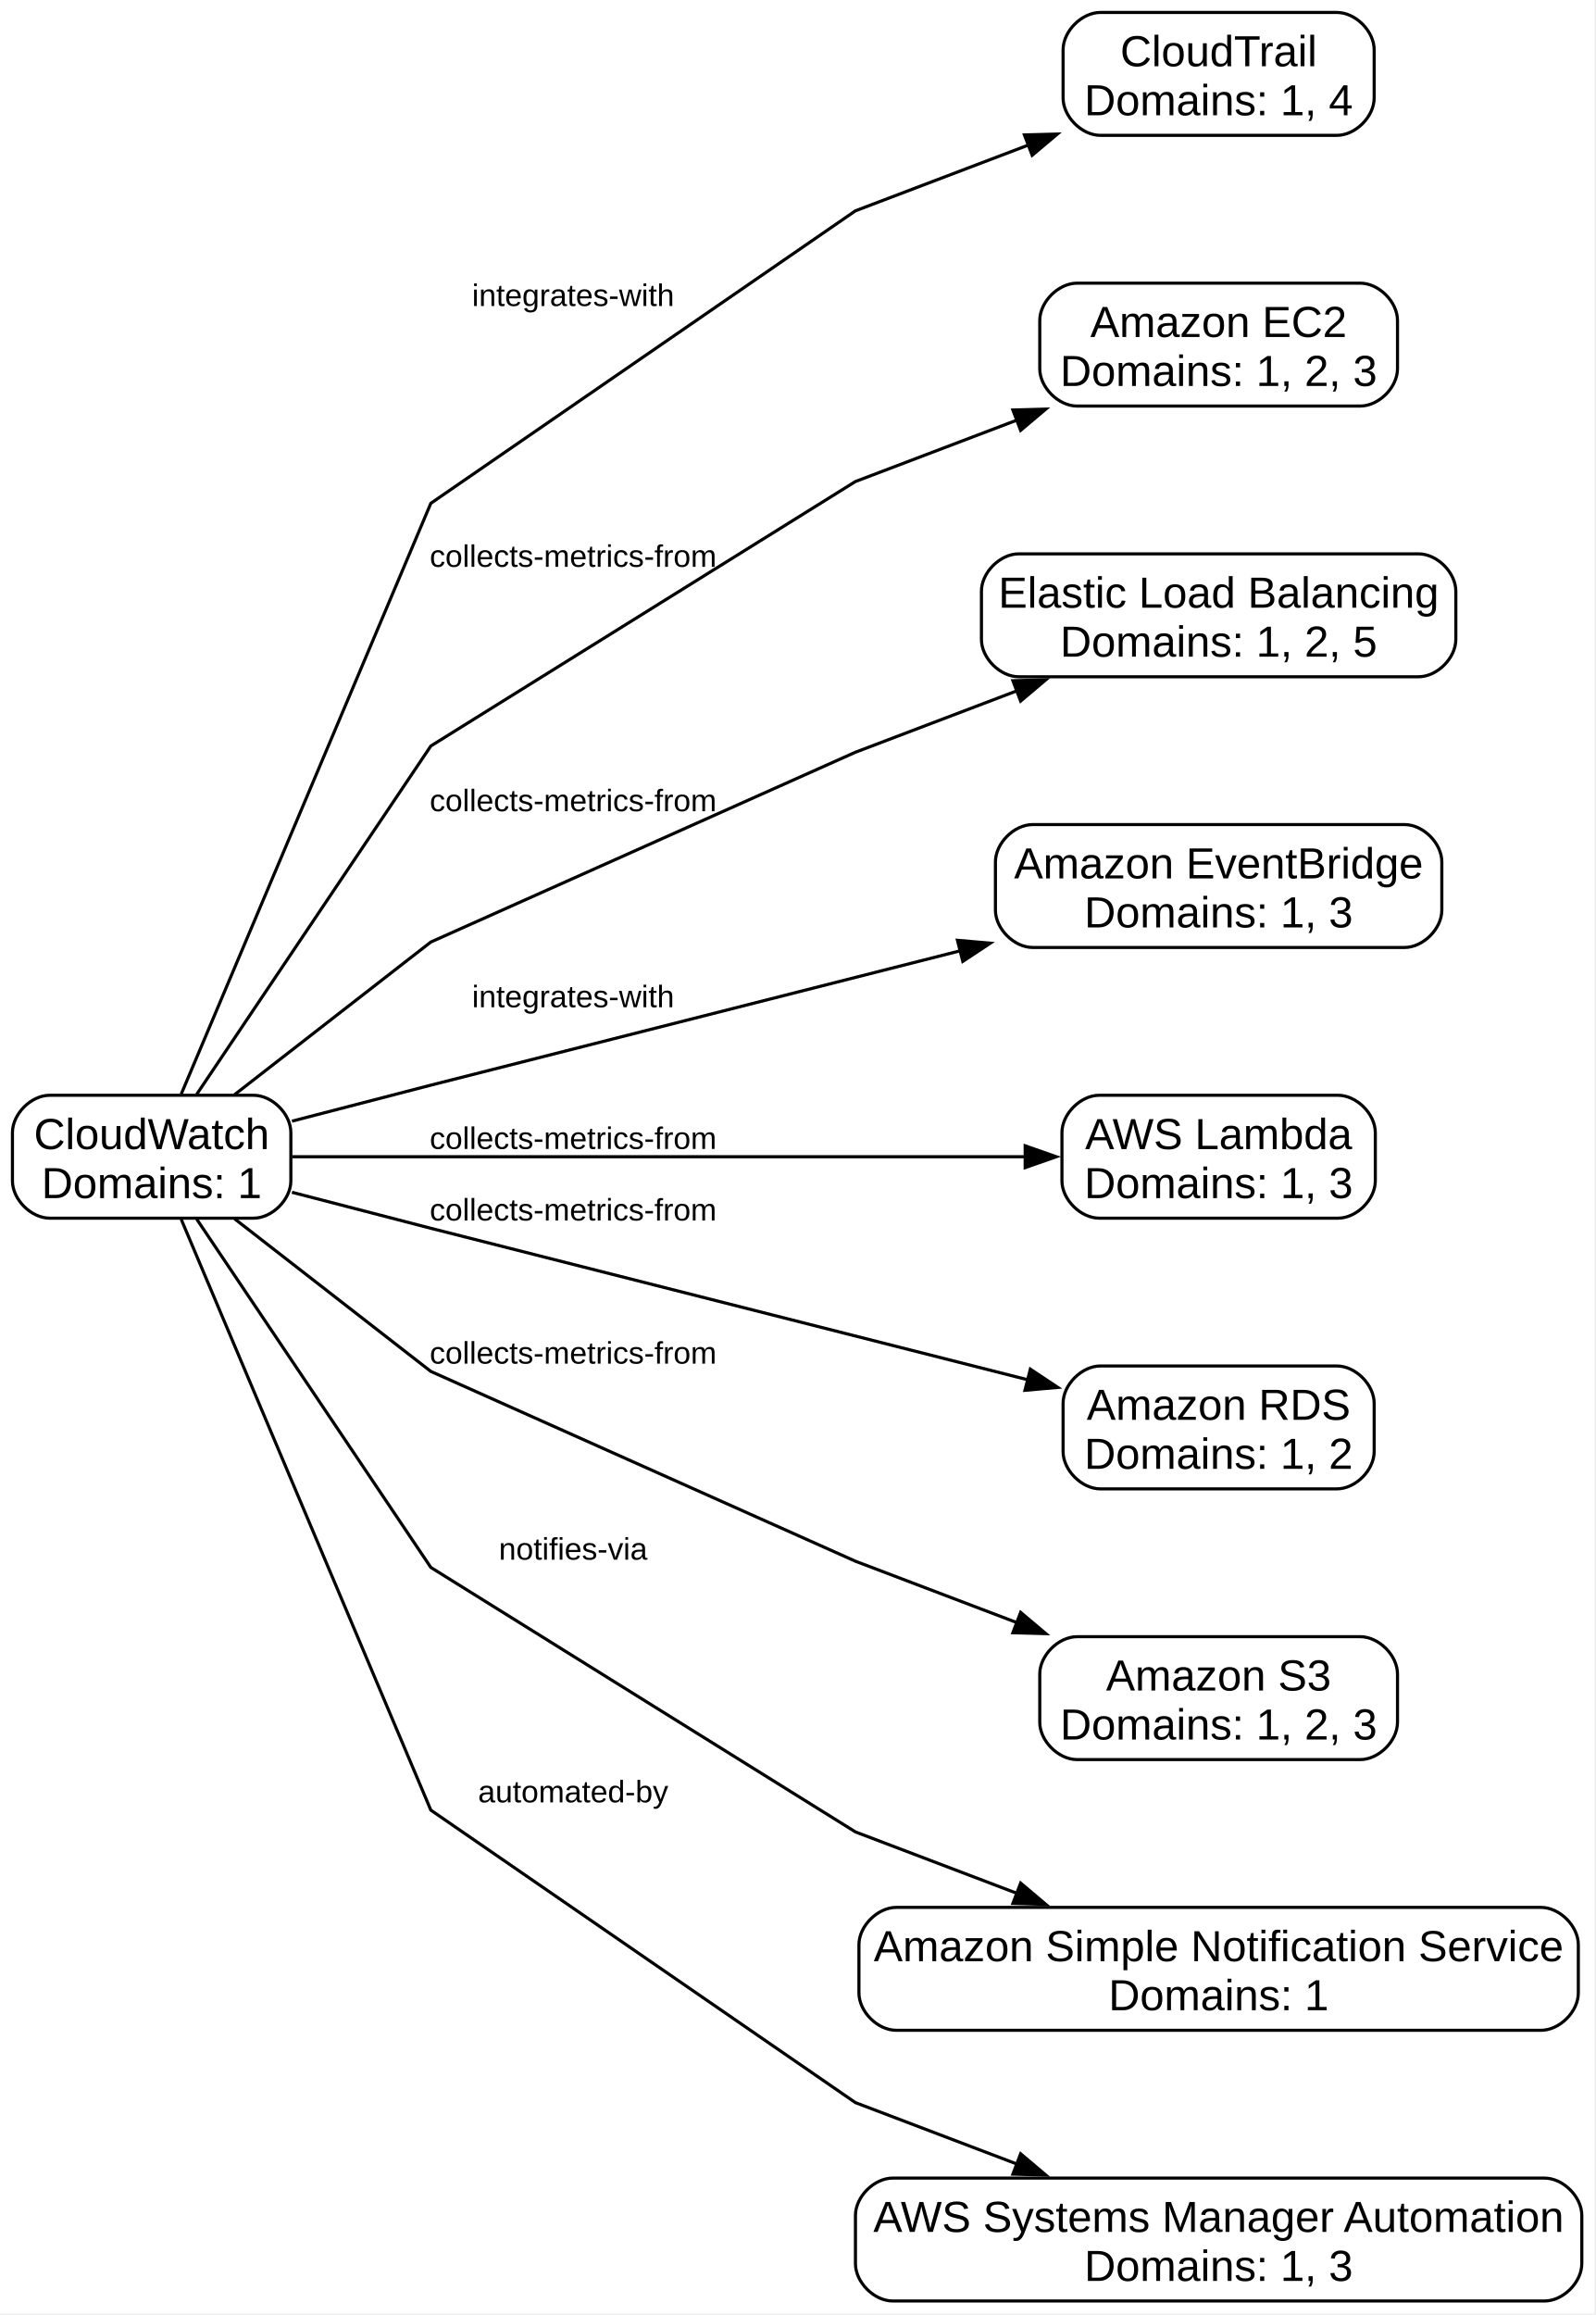
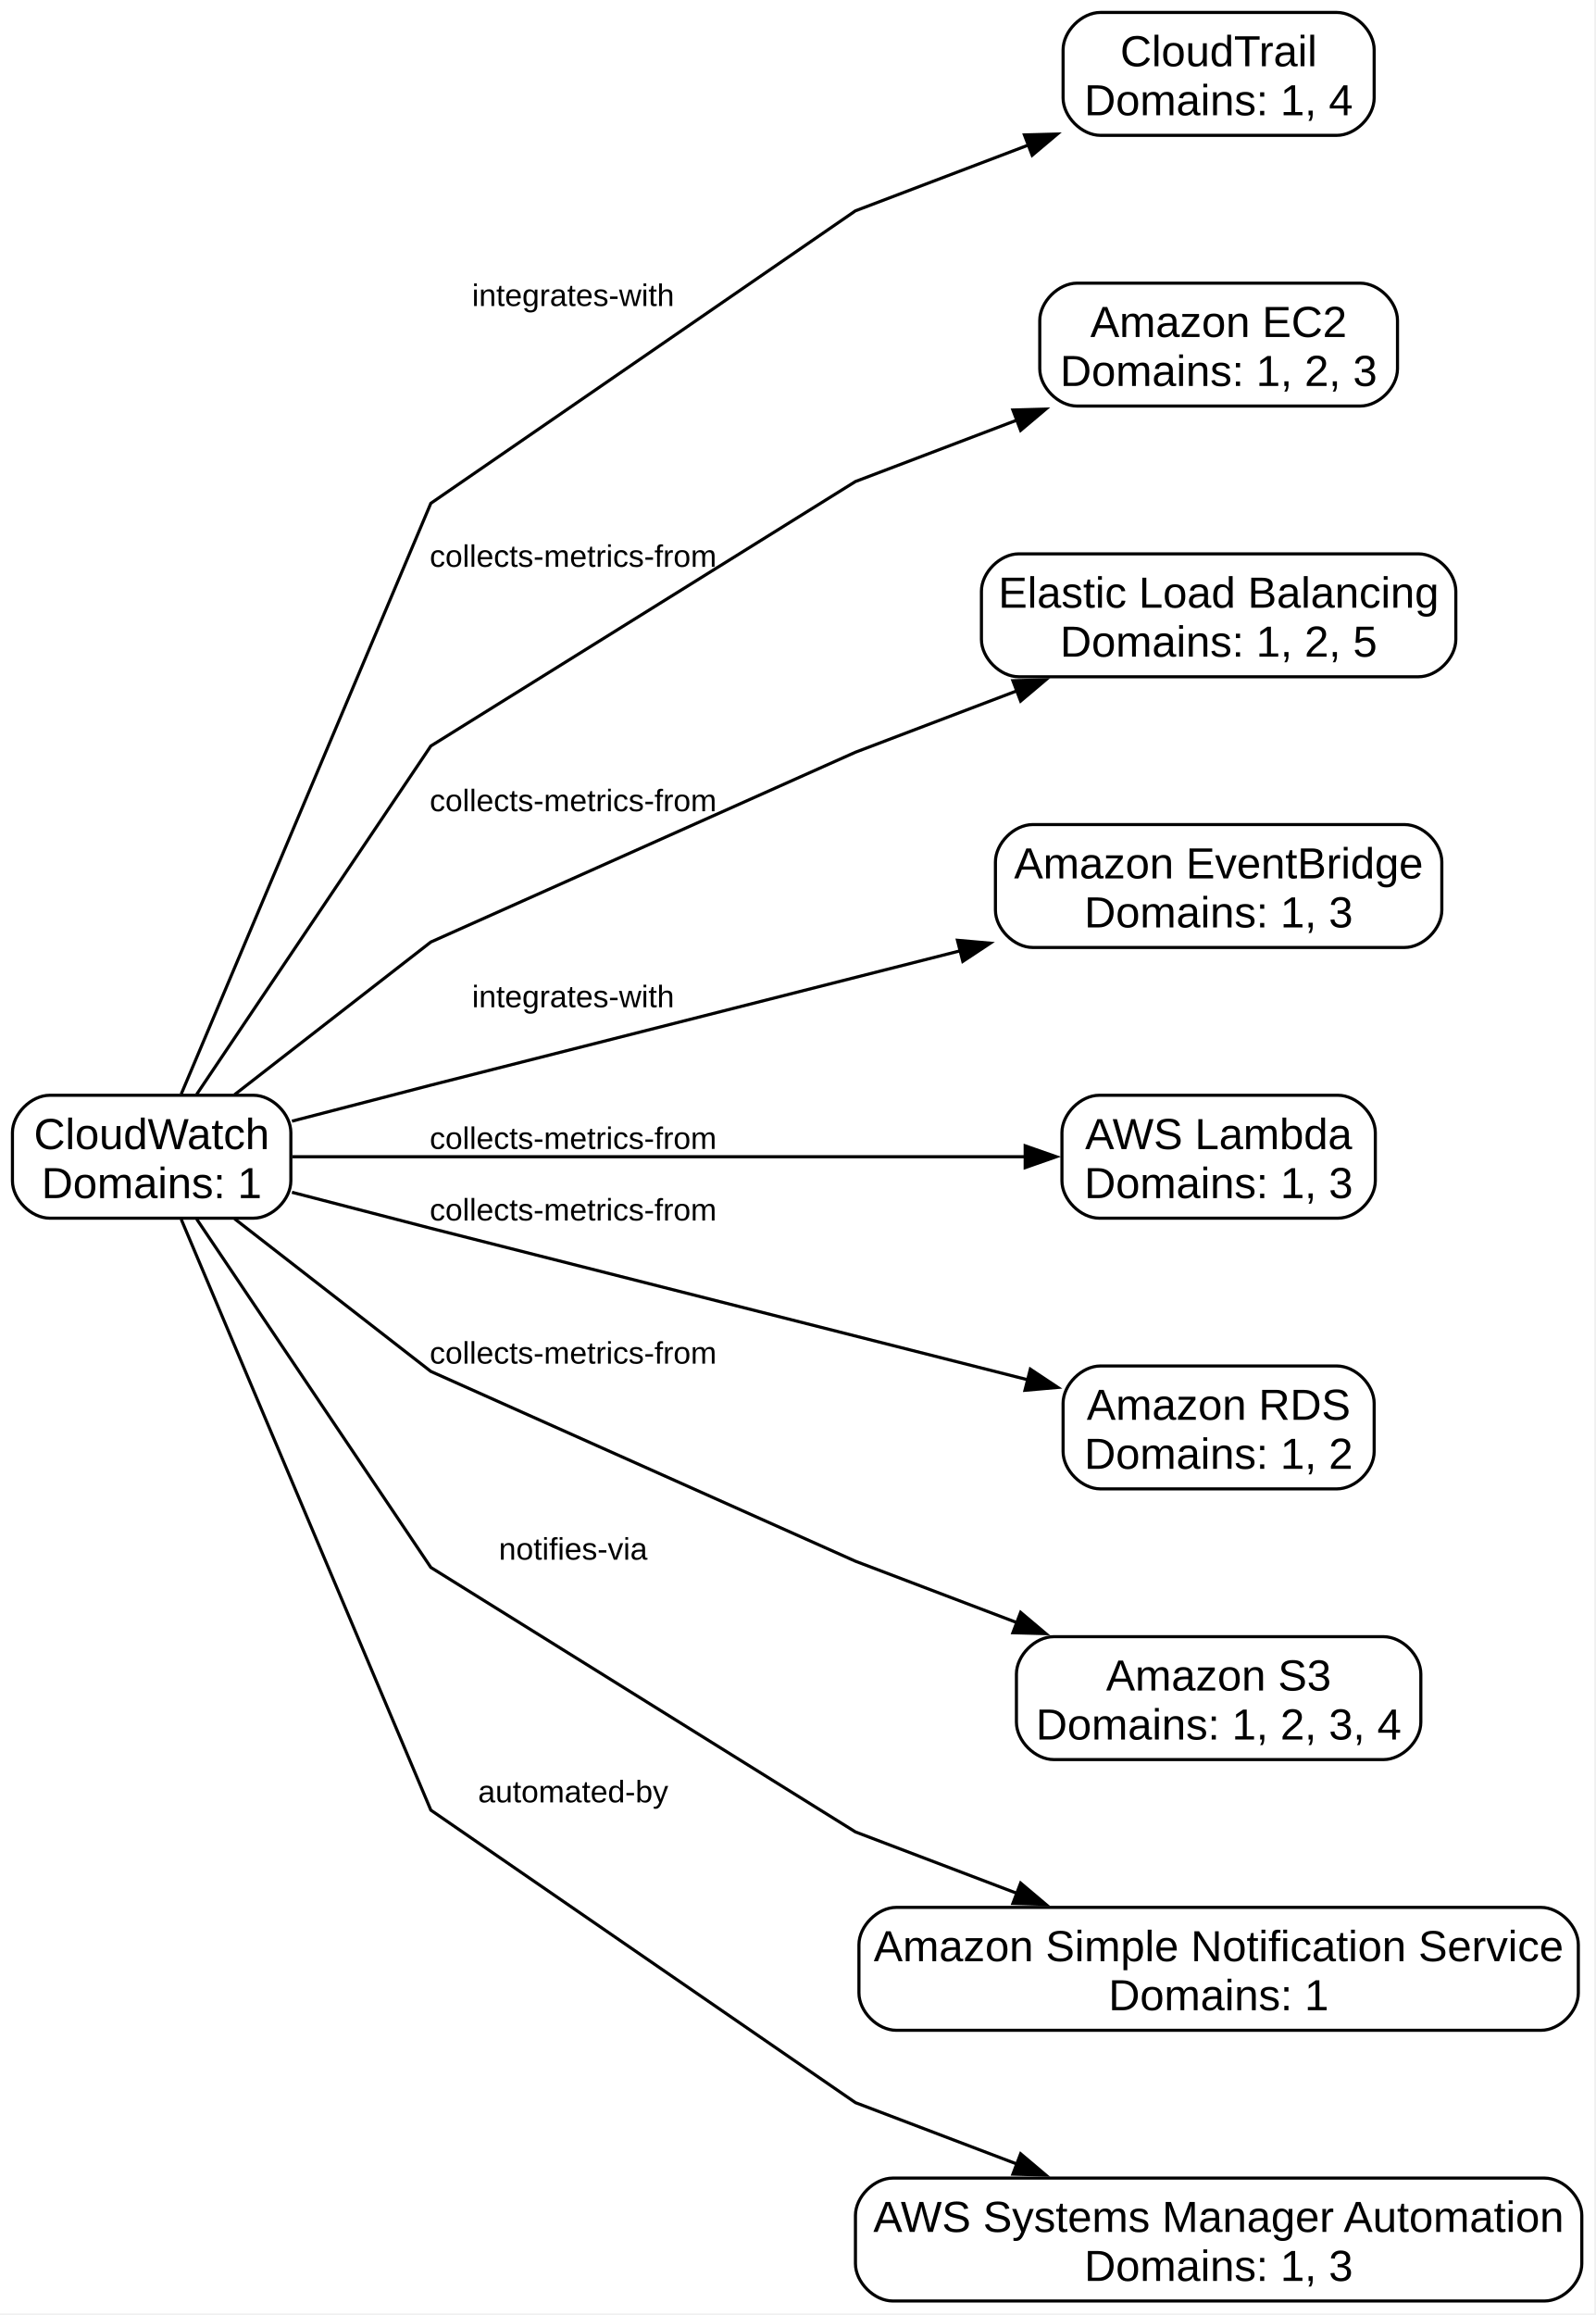
<svg xmlns="http://www.w3.org/2000/svg" width="513pt" height="744pt" viewBox="0.00 0.00 513.00 744.00">
  <g id="graph0" class="graph" transform="scale(1 1) rotate(0) translate(4 739.5)">
    <polygon fill="white" stroke="none" points="-4,4 -4,-739.5 508.5,-739.5 508.5,4 -4,4" />
    <g id="node1" class="node">
      <path fill="none" stroke="black" d="M425.75,-735.5C425.75,-735.5 349.75,-735.5 349.75,-735.5 343.75,-735.5 337.75,-729.5 337.75,-723.5 337.75,-723.5 337.75,-708 337.75,-708 337.75,-702 343.75,-696 349.75,-696 349.75,-696 425.75,-696 425.75,-696 431.75,-696 437.75,-702 437.75,-708 437.75,-708 437.75,-723.5 437.75,-723.5 437.75,-729.5 431.75,-735.5 425.75,-735.5" />
      <text xml:space="preserve" text-anchor="middle" x="387.75" y="-718.2" font-family="Arial" font-size="14.00">CloudTrail</text>
      <text xml:space="preserve" text-anchor="middle" x="387.75" y="-702.45" font-family="Arial" font-size="14.00">Domains: 1, 4</text>
    </g>
    <g id="node2" class="node">
      <path fill="none" stroke="black" d="M77.5,-387.5C77.5,-387.5 12,-387.5 12,-387.5 6,-387.5 0,-381.5 0,-375.5 0,-375.5 0,-360 0,-360 0,-354 6,-348 12,-348 12,-348 77.5,-348 77.5,-348 83.5,-348 89.5,-354 89.5,-360 89.5,-360 89.5,-375.5 89.5,-375.5 89.5,-381.5 83.5,-387.5 77.5,-387.5" />
      <text xml:space="preserve" text-anchor="middle" x="44.75" y="-370.2" font-family="Arial" font-size="14.00">CloudWatch</text>
      <text xml:space="preserve" text-anchor="middle" x="44.75" y="-354.45" font-family="Arial" font-size="14.00">Domains: 1</text>
    </g>
    <g id="edge9" class="edge">
      <path fill="none" stroke="black" d="M54.26,-387.89C76.47,-440.45 134.5,-577.75 134.5,-577.75 134.5,-577.75 271,-671.75 271,-671.75 271,-671.75 298.66,-682.26 326.93,-693.01" />
      <polygon fill="black" stroke="black" points="325.32,-696.14 335.91,-696.42 327.81,-689.6 325.32,-696.14" />
      <text xml:space="preserve" text-anchor="middle" x="180.25" y="-641.16" font-family="Arial" font-size="10.00">integrates-with</text>
    </g>
    <g id="node3" class="node">
      <path fill="none" stroke="black" d="M433.25,-648.5C433.25,-648.5 342.25,-648.5 342.25,-648.5 336.25,-648.5 330.25,-642.5 330.25,-636.5 330.25,-636.5 330.25,-621 330.25,-621 330.25,-615 336.25,-609 342.25,-609 342.25,-609 433.25,-609 433.25,-609 439.25,-609 445.25,-615 445.25,-621 445.25,-621 445.25,-636.5 445.25,-636.5 445.25,-642.5 439.25,-648.5 433.25,-648.5" />
      <text xml:space="preserve" text-anchor="middle" x="387.75" y="-631.2" font-family="Arial" font-size="14.00">Amazon EC2</text>
      <text xml:space="preserve" text-anchor="middle" x="387.75" y="-615.45" font-family="Arial" font-size="14.00">Domains: 1, 2, 3</text>
    </g>
    <g id="edge1" class="edge">
      <path fill="none" stroke="black" d="M59.23,-387.8C84.06,-424.72 134.5,-499.75 134.5,-499.75 134.5,-499.75 271,-584.75 271,-584.75 271,-584.75 296.09,-594.29 322.9,-604.48" />
      <polygon fill="black" stroke="black" points="321.61,-607.73 332.2,-608.02 324.1,-601.19 321.61,-607.73" />
      <text xml:space="preserve" text-anchor="middle" x="180.25" y="-557.33" font-family="Arial" font-size="10.00">collects-metrics-from</text>
    </g>
    <g id="node4" class="node">
      <path fill="none" stroke="black" d="M452,-561.5C452,-561.5 323.5,-561.5 323.5,-561.5 317.5,-561.5 311.5,-555.5 311.5,-549.5 311.5,-549.5 311.5,-534 311.5,-534 311.5,-528 317.5,-522 323.5,-522 323.5,-522 452,-522 452,-522 458,-522 464,-528 464,-534 464,-534 464,-549.5 464,-549.5 464,-555.5 458,-561.5 452,-561.5" />
      <text xml:space="preserve" text-anchor="middle" x="387.75" y="-544.2" font-family="Arial" font-size="14.00">Elastic Load Balancing</text>
      <text xml:space="preserve" text-anchor="middle" x="387.75" y="-528.45" font-family="Arial" font-size="14.00">Domains: 1, 2, 5</text>
    </g>
    <g id="edge5" class="edge">
      <path fill="none" stroke="black" d="M71.42,-387.71C97.63,-408.09 134.5,-436.75 134.5,-436.75 134.5,-436.75 271,-497.75 271,-497.75 271,-497.75 296.09,-507.29 322.9,-517.48" />
      <polygon fill="black" stroke="black" points="321.61,-520.73 332.2,-521.02 324.1,-514.19 321.61,-520.73" />
      <text xml:space="preserve" text-anchor="middle" x="180.25" y="-478.78" font-family="Arial" font-size="10.00">collects-metrics-from</text>
    </g>
    <g id="node5" class="node">
      <path fill="none" stroke="black" d="M447.5,-474.5C447.5,-474.5 328,-474.5 328,-474.5 322,-474.5 316,-468.5 316,-462.5 316,-462.5 316,-447 316,-447 316,-441 322,-435 328,-435 328,-435 447.5,-435 447.5,-435 453.5,-435 459.5,-441 459.5,-447 459.5,-447 459.5,-462.5 459.5,-462.5 459.5,-468.5 453.5,-474.5 447.5,-474.5" />
      <text xml:space="preserve" text-anchor="middle" x="387.75" y="-457.2" font-family="Arial" font-size="14.00">Amazon EventBridge</text>
      <text xml:space="preserve" text-anchor="middle" x="387.75" y="-441.45" font-family="Arial" font-size="14.00">Domains: 1, 3</text>
    </g>
    <g id="edge6" class="edge">
      <path fill="none" stroke="black" d="M89.86,-379.18C112.14,-384.95 134.5,-390.75 134.5,-390.75 134.5,-390.75 231.04,-415.24 304.67,-433.93" />
      <polygon fill="black" stroke="black" points="303.79,-437.31 314.35,-436.38 305.51,-430.53 303.79,-437.31" />
      <text xml:space="preserve" text-anchor="middle" x="180.25" y="-415.78" font-family="Arial" font-size="10.00">integrates-with</text>
    </g>
    <g id="node6" class="node">
      <path fill="none" stroke="black" d="M426.12,-387.5C426.12,-387.5 349.38,-387.5 349.38,-387.5 343.38,-387.5 337.38,-381.5 337.38,-375.5 337.38,-375.5 337.38,-360 337.38,-360 337.38,-354 343.38,-348 349.38,-348 349.38,-348 426.12,-348 426.12,-348 432.12,-348 438.12,-354 438.12,-360 438.12,-360 438.12,-375.5 438.12,-375.5 438.12,-381.5 432.12,-387.5 426.12,-387.5" />
      <text xml:space="preserve" text-anchor="middle" x="387.75" y="-370.2" font-family="Arial" font-size="14.00">AWS Lambda</text>
      <text xml:space="preserve" text-anchor="middle" x="387.75" y="-354.45" font-family="Arial" font-size="14.00">Domains: 1, 3</text>
    </g>
    <g id="edge4" class="edge">
      <path fill="none" stroke="black" d="M89.98,-367.75C150.11,-367.75 257.92,-367.75 325.72,-367.75" />
      <polygon fill="black" stroke="black" points="325.56,-371.25 335.56,-367.75 325.56,-364.25 325.56,-371.25" />
      <text xml:space="preserve" text-anchor="middle" x="180.25" y="-370.25" font-family="Arial" font-size="10.00">collects-metrics-from</text>
    </g>
    <g id="node7" class="node">
      <path fill="none" stroke="black" d="M425.75,-300.5C425.75,-300.5 349.75,-300.5 349.75,-300.5 343.75,-300.5 337.75,-294.5 337.75,-288.5 337.75,-288.5 337.75,-273 337.75,-273 337.75,-267 343.75,-261 349.75,-261 349.75,-261 425.75,-261 425.75,-261 431.75,-261 437.75,-267 437.75,-273 437.75,-273 437.75,-288.5 437.75,-288.5 437.75,-294.5 431.75,-300.5 425.75,-300.5" />
      <text xml:space="preserve" text-anchor="middle" x="387.75" y="-283.2" font-family="Arial" font-size="14.00">Amazon RDS</text>
      <text xml:space="preserve" text-anchor="middle" x="387.75" y="-267.45" font-family="Arial" font-size="14.00">Domains: 1, 2</text>
    </g>
    <g id="edge3" class="edge">
      <path fill="none" stroke="black" d="M89.86,-356.32C112.14,-350.55 134.5,-344.75 134.5,-344.75 134.5,-344.75 251.76,-315 326.38,-296.07" />
      <polygon fill="black" stroke="black" points="327.22,-299.47 336.05,-293.61 325.49,-292.68 327.22,-299.47" />
      <text xml:space="preserve" text-anchor="middle" x="180.25" y="-347.25" font-family="Arial" font-size="10.00">collects-metrics-from</text>
    </g>
    <g id="node8" class="node">
-       <path fill="none" stroke="black" d="M433.25,-213.5C433.25,-213.5 342.25,-213.5 342.25,-213.5 336.25,-213.5 330.25,-207.5 330.25,-201.5 330.25,-201.5 330.25,-186 330.25,-186 330.25,-180 336.25,-174 342.25,-174 342.25,-174 433.25,-174 433.25,-174 439.25,-174 445.25,-180 445.25,-186 445.25,-186 445.25,-201.5 445.25,-201.5 445.25,-207.5 439.25,-213.5 433.25,-213.5" />
+       <path fill="none" stroke="black" d="M440.75,-213.5C440.75,-213.5 334.75,-213.5 334.75,-213.5 328.75,-213.5 322.75,-207.5 322.75,-201.5 322.75,-201.5 322.75,-186 322.75,-186 322.75,-180 328.75,-174 334.75,-174 334.75,-174 440.75,-174 440.75,-174 446.75,-174 452.75,-180 452.75,-186 452.75,-186 452.75,-201.5 452.75,-201.5 452.75,-207.5 446.75,-213.5 440.75,-213.5" />
      <text xml:space="preserve" text-anchor="middle" x="387.75" y="-196.2" font-family="Arial" font-size="14.00">Amazon S3</text>
-       <text xml:space="preserve" text-anchor="middle" x="387.75" y="-180.45" font-family="Arial" font-size="14.00">Domains: 1, 2, 3</text>
+       <text xml:space="preserve" text-anchor="middle" x="387.75" y="-180.45" font-family="Arial" font-size="14.00">Domains: 1, 2, 3, 4</text>
    </g>
    <g id="edge2" class="edge">
      <path fill="none" stroke="black" d="M71.42,-347.79C97.63,-327.41 134.5,-298.75 134.5,-298.75 134.5,-298.75 271,-237.75 271,-237.75 271,-237.75 296.09,-228.21 322.9,-218.02" />
      <polygon fill="black" stroke="black" points="324.1,-221.31 332.2,-214.48 321.61,-214.77 324.1,-221.31" />
      <text xml:space="preserve" text-anchor="middle" x="180.25" y="-301.25" font-family="Arial" font-size="10.00">collects-metrics-from</text>
    </g>
    <g id="node9" class="node">
      <path fill="none" stroke="black" d="M491.38,-126.5C491.38,-126.5 284.12,-126.5 284.12,-126.5 278.12,-126.5 272.12,-120.5 272.12,-114.5 272.12,-114.5 272.12,-99 272.12,-99 272.12,-93 278.12,-87 284.12,-87 284.12,-87 491.38,-87 491.38,-87 497.38,-87 503.38,-93 503.38,-99 503.38,-99 503.38,-114.5 503.38,-114.5 503.38,-120.5 497.38,-126.5 491.38,-126.5" />
      <text xml:space="preserve" text-anchor="middle" x="387.75" y="-109.2" font-family="Arial" font-size="14.00">Amazon Simple Notification Service</text>
      <text xml:space="preserve" text-anchor="middle" x="387.75" y="-93.45" font-family="Arial" font-size="14.00">Domains: 1</text>
    </g>
    <g id="edge8" class="edge">
      <path fill="none" stroke="black" d="M59.23,-347.7C84.06,-310.78 134.5,-235.75 134.5,-235.75 134.5,-235.75 271,-150.75 271,-150.75 271,-150.75 296.09,-141.21 322.9,-131.02" />
      <polygon fill="black" stroke="black" points="324.1,-134.31 332.2,-127.48 321.61,-127.77 324.1,-134.31" />
      <text xml:space="preserve" text-anchor="middle" x="180.25" y="-238.25" font-family="Arial" font-size="10.00">notifies-via</text>
    </g>
    <g id="node10" class="node">
      <path fill="none" stroke="black" d="M492.5,-39.5C492.5,-39.5 283,-39.5 283,-39.5 277,-39.5 271,-33.5 271,-27.5 271,-27.5 271,-12 271,-12 271,-6 277,0 283,0 283,0 492.5,0 492.5,0 498.5,0 504.5,-6 504.5,-12 504.5,-12 504.5,-27.5 504.5,-27.5 504.5,-33.5 498.5,-39.5 492.5,-39.5" />
      <text xml:space="preserve" text-anchor="middle" x="387.75" y="-22.2" font-family="Arial" font-size="14.00">AWS Systems Manager Automation</text>
      <text xml:space="preserve" text-anchor="middle" x="387.75" y="-6.45" font-family="Arial" font-size="14.00">Domains: 1, 3</text>
    </g>
    <g id="edge7" class="edge">
      <path fill="none" stroke="black" d="M54.26,-347.61C76.47,-295.05 134.5,-157.75 134.5,-157.75 134.5,-157.75 271,-63.75 271,-63.75 271,-63.75 296.09,-54.21 322.9,-44.02" />
      <polygon fill="black" stroke="black" points="324.1,-47.31 332.2,-40.48 321.61,-40.77 324.1,-47.31" />
      <text xml:space="preserve" text-anchor="middle" x="180.25" y="-160.25" font-family="Arial" font-size="10.00">automated-by</text>
    </g>
  </g>
</svg>
